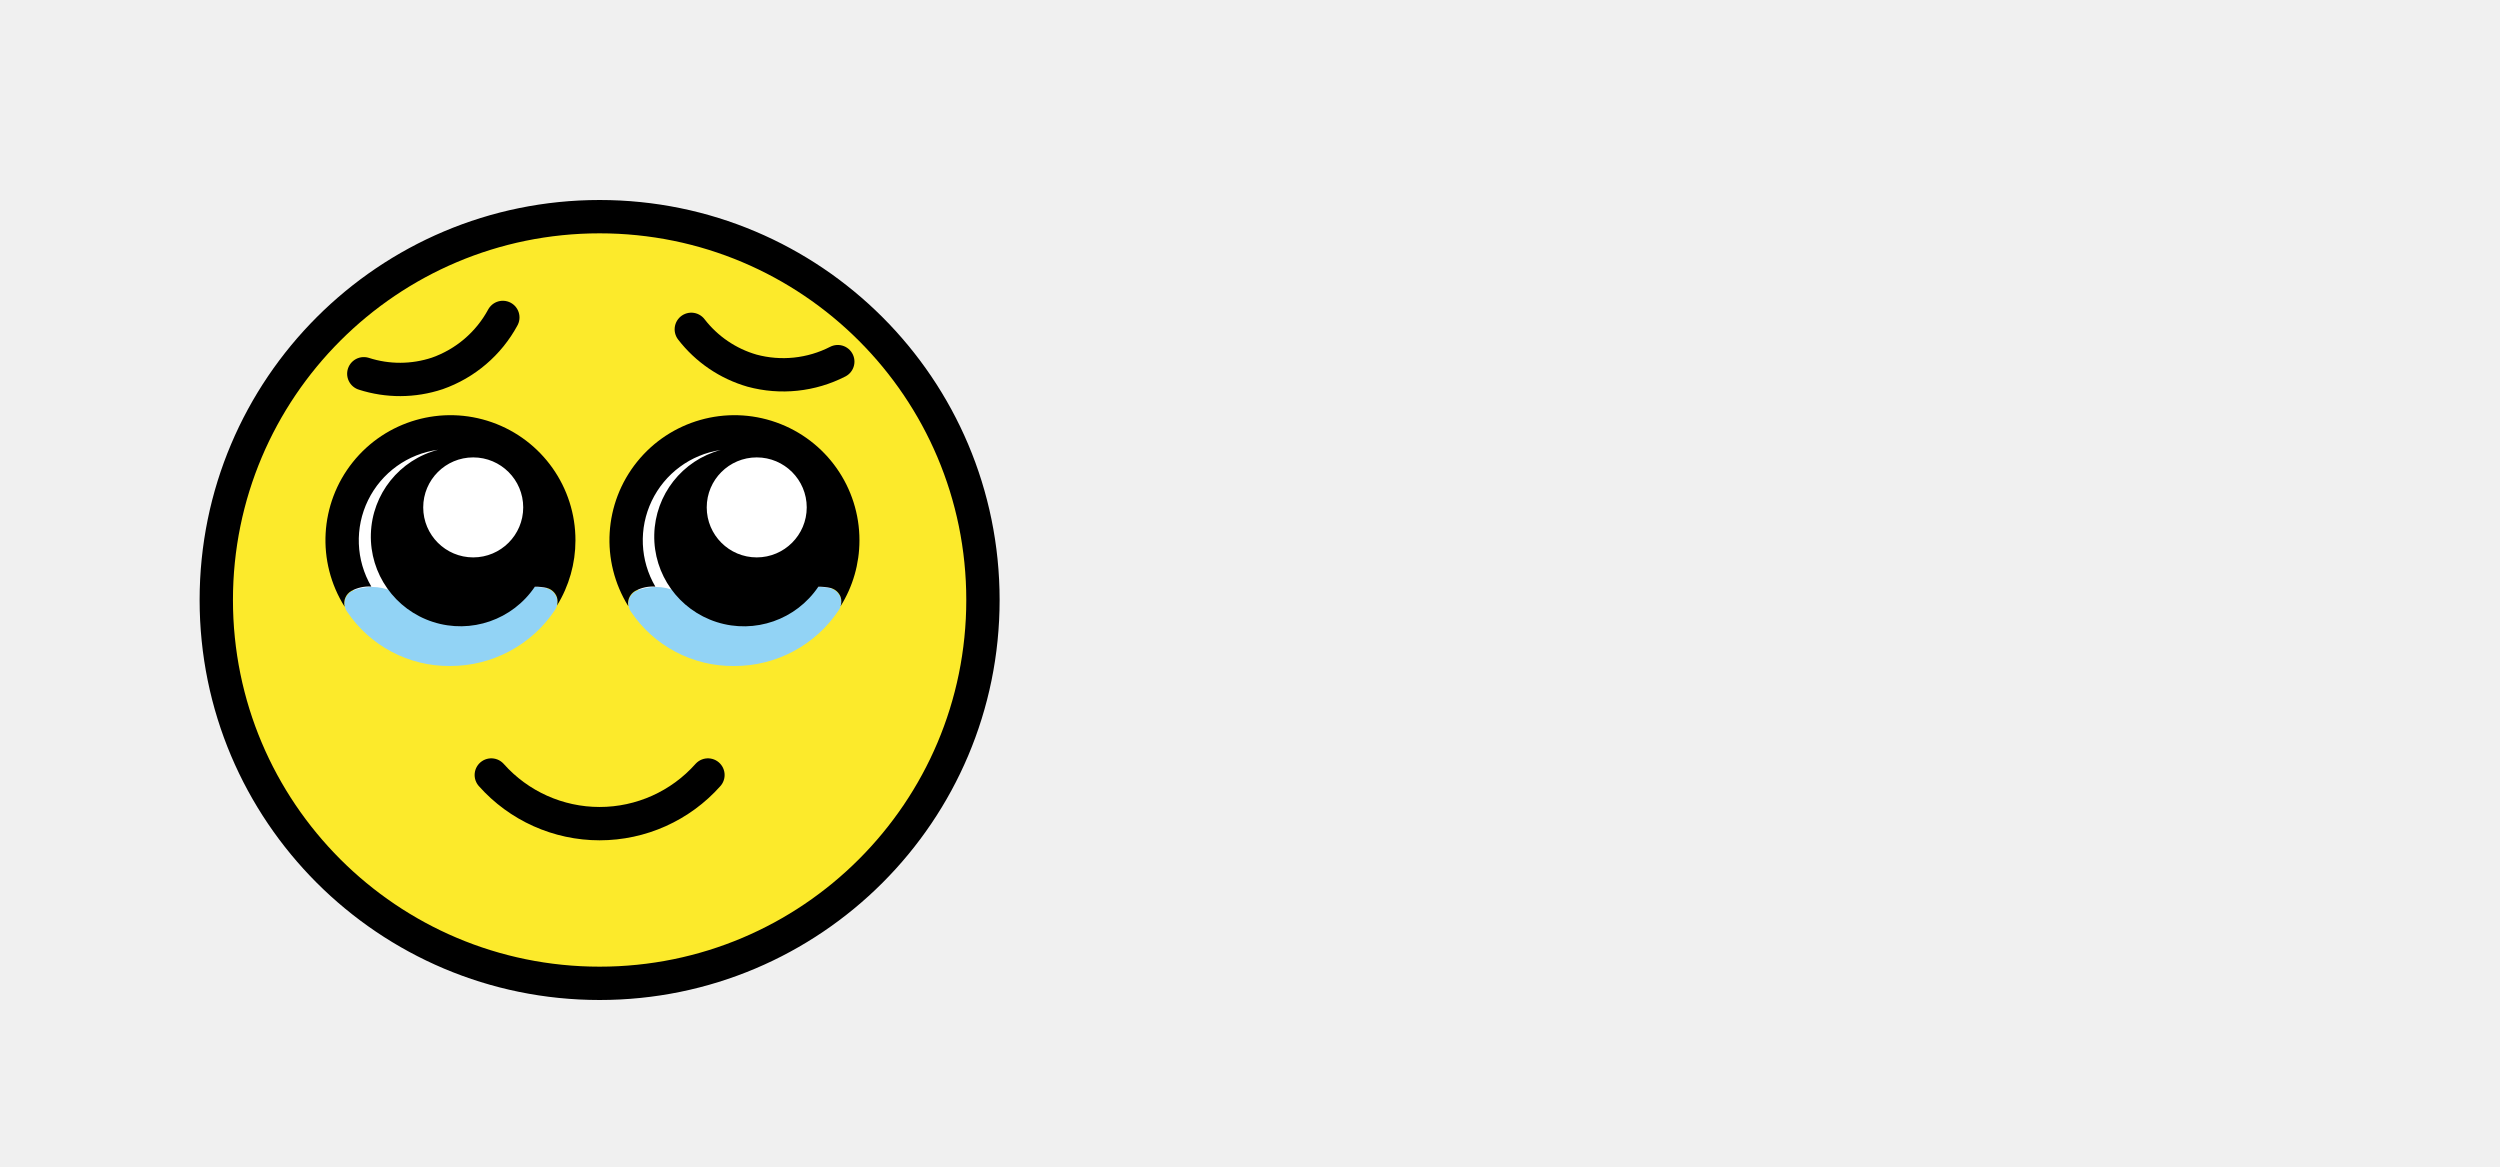
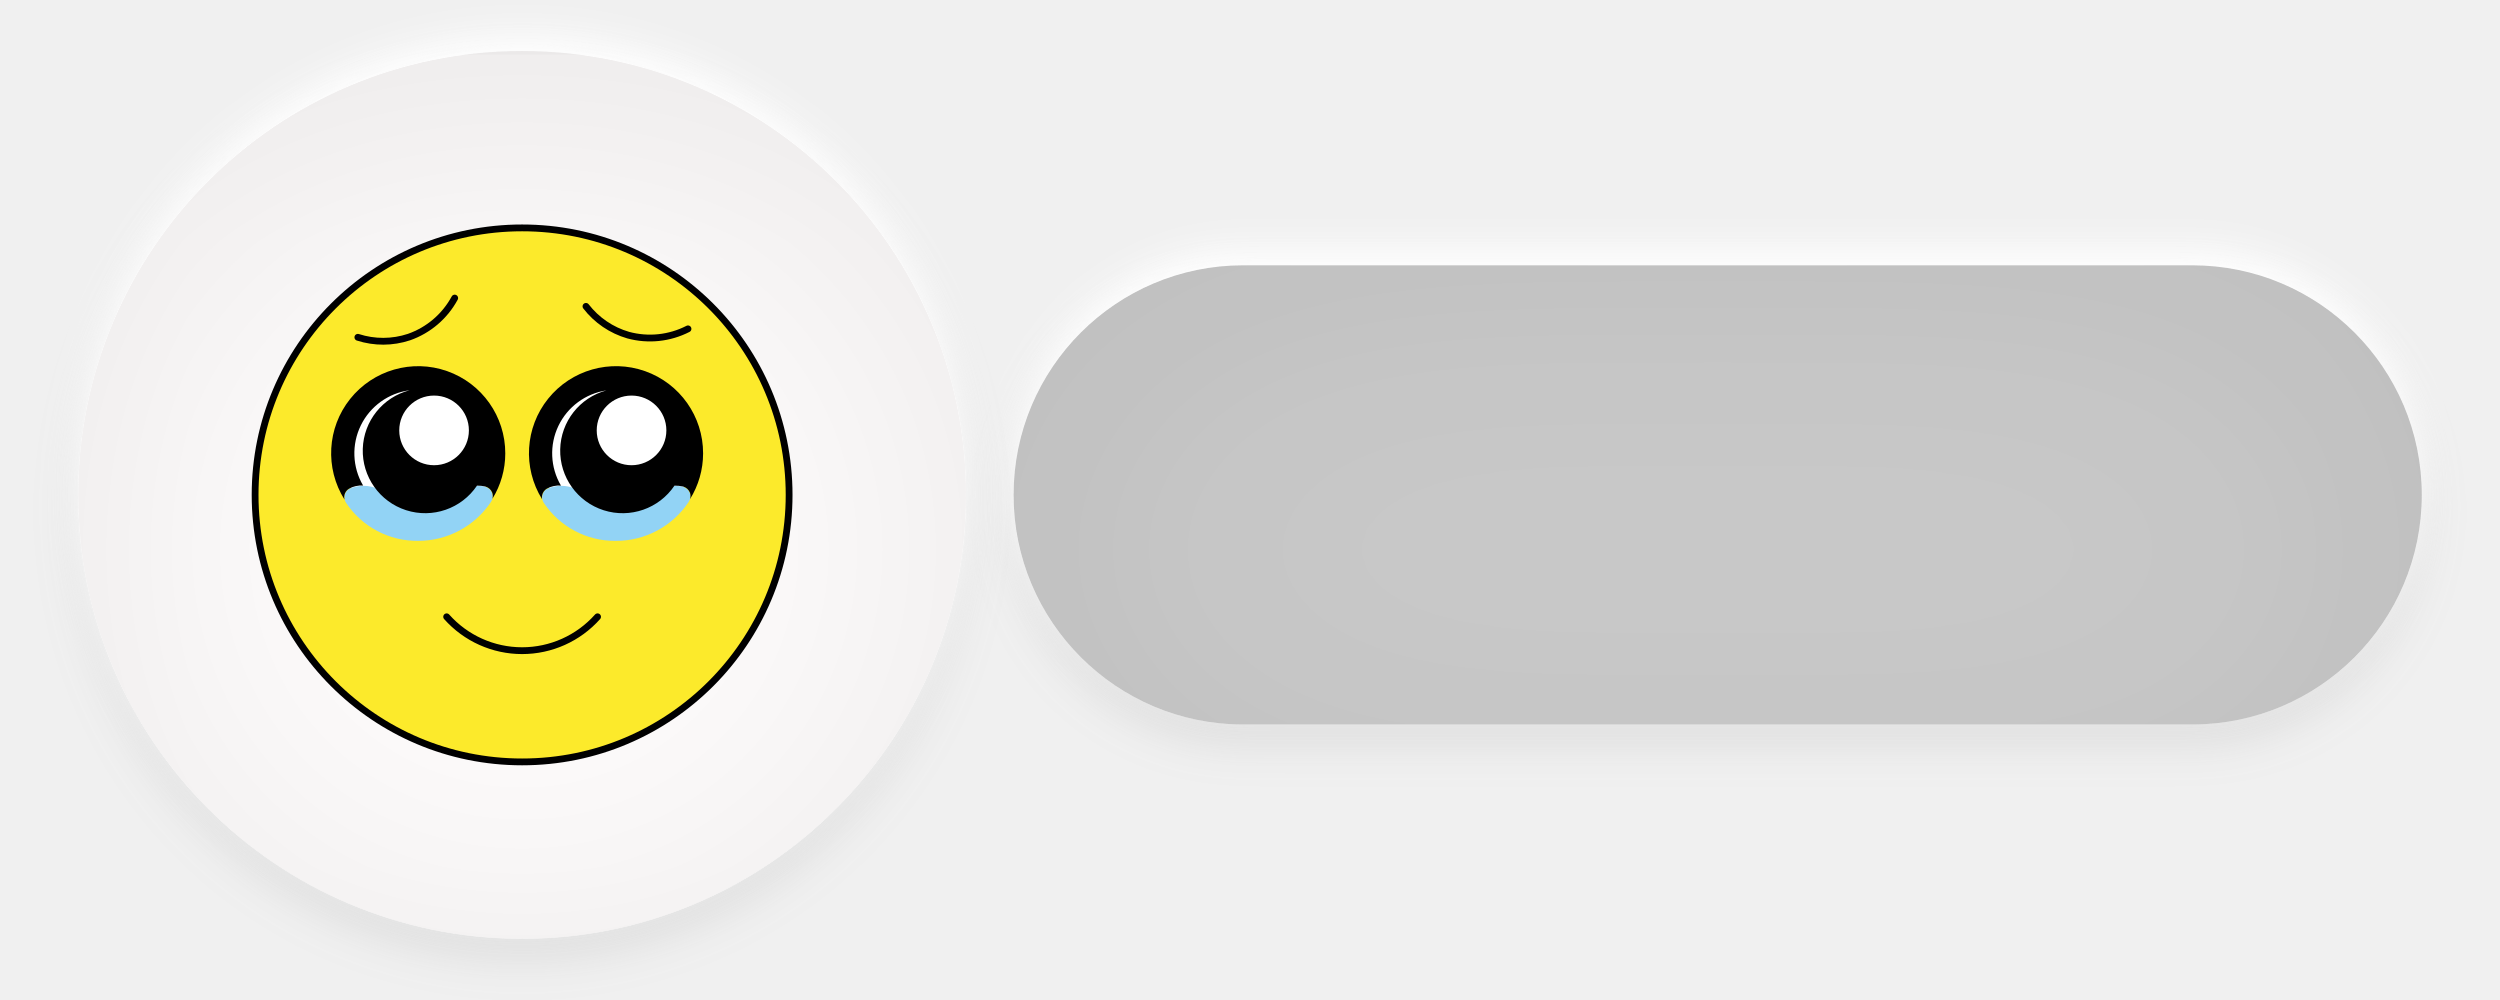
- <svg xmlns="http://www.w3.org/2000/svg" id="emoji" viewBox="0 0 150 70">
-   <rect id="my-rect" fill="#e5f9ff" x="0" y="0" rx="20" ry="20" />
-   <g>
-     <g id="line-supplement">
-       <path d="M34.527,32.43A7.5,7.5,0,1,0,20.68,36.407a.849.849,0,0,1,.405-.953A2.218,2.218,0,0,1,22.28,35.194a5.483,5.483,0,0,1,4.013-8.209,5.38,5.38,0,1,0,5.799,8.217,3.131,3.131,0,0,1,.733.078h.001a.878.878,0,0,1,.586.543.859.859,0,0,1,.006.513A7.444,7.444,0,0,0,34.527,32.43ZM28.393,33.444a3,3,0,1,1,3-3A3.001,3.001,0,0,1,28.393,33.444Z" />
-       <path d="M51.567,32.43a7.5,7.5,0,1,0-13.871,3.939.885.885,0,0,1,.006-.352.87.87,0,0,1,.413-.561,2.208,2.208,0,0,1,1.206-.259,5.482,5.482,0,0,1,3.917-8.197,5.382,5.382,0,1,0,5.862,8.204,3.198,3.198,0,0,1,.754.078.877.877,0,0,1,.587.543.861.861,0,0,1-.01.553A7.445,7.445,0,0,0,51.567,32.43ZM45.404,33.444a3,3,0,1,1,3-3A3.001,3.001,0,0,1,45.404,33.444Z" />
+ <svg xmlns="http://www.w3.org/2000/svg" xmlns:xlink="http://www.w3.org/1999/xlink" width="200px" height="80px" viewBox="0 0 715 294" version="1.1">
+   <defs>
+     <rect id="path-j9glbl8b_j-1" x="288" y="78" width="414" height="135" rx="67.5" />
+     <filter x="-5.3%" y="-17.8%" width="110.6%" height="137.8%" filterUnits="objectBoundingBox" id="filter-j9glbl8b_j-2">
+       <feOffset dx="0" dy="5" in="SourceAlpha" result="shadowOffsetOuter1" />
+       <feGaussianBlur stdDeviation="6.5" in="shadowOffsetOuter1" result="shadowBlurOuter1" />
+       <feComposite in="shadowBlurOuter1" in2="SourceAlpha" operator="out" result="shadowBlurOuter1" />
+       <feColorMatrix values="0 0 0 0 0.86   0 0 0 0 0.86   0 0 0 0 0.86  0 0 0 1 0" type="matrix" in="shadowBlurOuter1" result="shadowMatrixOuter1" />
+       <feOffset dx="0" dy="-5" in="SourceAlpha" result="shadowOffsetOuter2" />
+       <feGaussianBlur stdDeviation="5" in="shadowOffsetOuter2" result="shadowBlurOuter2" />
+       <feComposite in="shadowBlurOuter2" in2="SourceAlpha" operator="out" result="shadowBlurOuter2" />
+       <feColorMatrix values="0 0 0 0 1   0 0 0 0 1   0 0 0 0 1  0 0 0 1 0" type="matrix" in="shadowBlurOuter2" result="shadowMatrixOuter2" />
+       <feMerge>
+         <feMergeNode in="shadowMatrixOuter1" />
+         <feMergeNode in="shadowMatrixOuter2" />
+       </feMerge>
+     </filter>
+     <filter x="-19.2%" y="-60.4%" width="138.4%" height="223.0%" filterUnits="objectBoundingBox" id="filter-j9glbl8b_j-3">
+       <feGaussianBlur stdDeviation="58.5" in="SourceAlpha" result="shadowBlurInner1" />
+       <feOffset dx="0" dy="16" in="shadowBlurInner1" result="shadowOffsetInner1" />
+       <feComposite in="shadowOffsetInner1" in2="SourceAlpha" operator="arithmetic" k2="-1" k3="1" result="shadowInnerInner1" />
+       <feColorMatrix values="0 0 0 0 0   0 0 0 0 0   0 0 0 0 0  0 0 0 0.078 0" type="matrix" in="shadowInnerInner1" />
+     </filter>
+     <circle id="path-j9glbl8b_j-4" cx="143.5" cy="145.5" r="130.5" />
+     <filter x="-8.4%" y="-9.2%" width="116.9%" height="119.5%" filterUnits="objectBoundingBox" id="filter-j9glbl8b_j-5">
+       <feOffset dx="0" dy="5" in="SourceAlpha" result="shadowOffsetOuter1" />
+       <feGaussianBlur stdDeviation="6.5" in="shadowOffsetOuter1" result="shadowBlurOuter1" />
+       <feColorMatrix values="0 0 0 0 0.86   0 0 0 0 0.86   0 0 0 0 0.86  0 0 0 1 0" type="matrix" in="shadowBlurOuter1" result="shadowMatrixOuter1" />
+       <feOffset dx="0" dy="-5" in="SourceAlpha" result="shadowOffsetOuter2" />
+       <feGaussianBlur stdDeviation="5" in="shadowOffsetOuter2" result="shadowBlurOuter2" />
+       <feColorMatrix values="0 0 0 0 1   0 0 0 0 1   0 0 0 0 1  0 0 0 1 0" type="matrix" in="shadowBlurOuter2" result="shadowMatrixOuter2" />
+       <feMerge>
+         <feMergeNode in="shadowMatrixOuter1" />
+         <feMergeNode in="shadowMatrixOuter2" />
+       </feMerge>
+     </filter>
+     <filter x="-30.5%" y="-31.2%" width="160.9%" height="163.6%" filterUnits="objectBoundingBox" id="filter-j9glbl8b_j-6">
+       <feGaussianBlur stdDeviation="58.5" in="SourceAlpha" result="shadowBlurInner1" />
+       <feOffset dx="0" dy="16" in="shadowBlurInner1" result="shadowOffsetInner1" />
+       <feComposite in="shadowOffsetInner1" in2="SourceAlpha" operator="arithmetic" k2="-1" k3="1" result="shadowInnerInner1" />
+       <feColorMatrix values="0 0 0 0 0   0 0 0 0 0   0 0 0 0 0  0 0 0 0.078 0" type="matrix" in="shadowInnerInner1" />
+     </filter>
+   </defs>
+   <g id="Page-1" stroke="none" stroke-width="1" fill="none" fill-rule="evenodd">
+     <g id="Rectangle-Copy-2">
+       <use fill="black" fill-opacity="1" filter="url(#filter-j9glbl8b_j-2)" xlink:href="#path-j9glbl8b_j-1" />
+       <use fill-opacity="0.15" fill="#000000" fill-rule="evenodd" xlink:href="#path-j9glbl8b_j-1" />
+       <use fill="black" fill-opacity="1" filter="url(#filter-j9glbl8b_j-3)" xlink:href="#path-j9glbl8b_j-1" />
    </g>
-     <g id="color">
-       <circle cx="35.977" cy="36" r="23" fill="#fcea2b" />
-       <circle cx="26.977" cy="32.43" r="6.5" fill="#fff" />
-       <circle cx="44.067" cy="32.43" r="6.5" fill="#fff" />
-       <g>
-         <path fill="#92d3f5" d="M32.819,35.3a3.864,3.864,0,0,0-1.853.047,5.316,5.316,0,0,0-1.025.515c-.329.199-.738.446-1.152.652a4.304,4.304,0,0,1-3.697-.209c-.143-.076-.285-.161-.423-.243l-.044-.026a6.782,6.782,0,0,0-1.07-.555,3.046,3.046,0,0,0-2.46-.009.853.853,0,0,0-.278,1.216A7.359,7.359,0,0,0,27.004,39.96a7.532,7.532,0,0,0,6.291-3.355A.855.855,0,0,0,32.819,35.3Z" />
-         <path fill="#92d3f5" d="M50.423,35.831a.857.857,0,0,0-.573-.53,3.864,3.864,0,0,0-1.853.047,5.31,5.31,0,0,0-1.025.515c-.329.199-.738.446-1.152.652a4.303,4.303,0,0,1-3.697-.209c-.144-.076-.285-.161-.423-.243l-.044-.026a6.791,6.791,0,0,0-1.07-.555,3.051,3.051,0,0,0-2.46-.009.853.853,0,0,0-.278,1.216,7.359,7.359,0,0,0,6.189,3.272,7.508,7.508,0,0,0,6.291-3.355A.868.868,0,0,0,50.423,35.831Z" />
+     <g id="Oval-Copy-2">
+       <use fill="black" fill-opacity="1" filter="url(#filter-j9glbl8b_j-5)" xlink:href="#path-j9glbl8b_j-4" />
+       <use fill="#FFFDFD" fill-rule="evenodd" xlink:href="#path-j9glbl8b_j-4" />
+       <use fill="black" fill-opacity="1" filter="url(#filter-j9glbl8b_j-6)" xlink:href="#path-j9glbl8b_j-4" />
+     </g>
+     <g>
+       <g id="Group" transform="translate(65, 67)">
+         <g id="color" fill-rule="nonzero">
+           <circle id="Oval" fill="#FCEA2B" cx="78.5" cy="78.5" r="78.5" />
+           <circle id="Oval" fill="#FFFFFF" cx="47.783" cy="66.315" r="22.185" />
+           <circle id="Oval" fill="#FFFFFF" cx="106.112" cy="66.315" r="22.185" />
+           <g id="Group" transform="translate(26.2544, 75.802)" fill="#92D3F5">
+             <path d="M41.465,0.309 C39.376,-0.151 37.206,-0.097 35.142,0.469 C33.916,0.926 32.743,1.515 31.643,2.225 C30.519,2.905 29.123,3.749 27.71,4.452 C23.611,6.128 18.975,5.866 15.091,3.739 C14.601,3.479 14.118,3.188 13.648,2.909 L13.498,2.819 C12.339,2.08 11.117,1.447 9.846,0.926 C7.176,-0.264 4.128,-0.275 1.45,0.896 C0.752,1.301 0.253,1.978 0.073,2.764 C-0.107,3.551 0.048,4.377 0.5,5.045 C5.205,12.093 13.147,16.292 21.62,16.214 C30.245,16.24 38.309,11.939 43.092,4.762 C43.621,3.985 43.744,3.001 43.421,2.118 C43.099,1.235 42.371,0.562 41.465,0.309 Z" id="Path" />
+             <path d="M101.55,2.123 C101.226,1.241 100.499,0.568 99.594,0.314 C97.504,-0.146 95.334,-0.091 93.271,0.474 C92.044,0.931 90.871,1.52 89.771,2.23 C88.648,2.91 87.251,3.754 85.838,4.457 C81.739,6.134 77.103,5.872 73.219,3.744 C72.729,3.484 72.246,3.194 71.776,2.914 L71.626,2.824 C70.467,2.086 69.245,1.452 67.974,0.93 C65.304,-0.258 62.257,-0.269 59.578,0.9 C58.88,1.306 58.382,1.982 58.202,2.769 C58.022,3.556 58.176,4.382 58.628,5.05 C63.334,12.098 71.276,16.298 79.75,16.219 C88.379,16.26 96.449,11.956 101.221,4.767 C101.743,3.987 101.865,3.007 101.55,2.123 L101.55,2.123 Z" id="Path" />
+           </g>
+           <path d="M73.551,66.315 C73.577,55.427 66.713,45.713 56.44,42.103 C46.167,38.493 34.735,41.776 27.944,50.288 C21.153,58.799 20.489,70.675 26.29,79.89 C25.96,78.618 26.527,77.284 27.672,76.639 C28.921,75.966 30.335,75.657 31.751,75.749 C28.579,70.339 28.328,63.7 31.082,58.066 C33.836,52.432 39.229,48.552 45.446,47.732 C37.525,49.764 31.903,56.789 31.655,64.963 C31.408,73.137 36.596,80.489 44.38,82.996 C52.164,85.503 60.668,82.56 65.237,75.778 C66.078,75.769 66.918,75.858 67.738,76.045 L67.741,76.045 C68.666,76.306 69.41,76.996 69.741,77.898 C69.926,78.466 69.934,79.077 69.763,79.649 C72.237,75.642 73.548,71.025 73.551,66.315 L73.551,66.315 Z M52.616,69.776 C46.961,69.776 42.377,65.192 42.377,59.537 C42.377,53.882 46.961,49.298 52.616,49.298 C58.271,49.298 62.855,53.882 62.855,59.537 C62.853,65.191 58.27,69.774 52.616,69.776 L52.616,69.776 Z" id="Shape" fill="#000000" />
+           <path d="M131.709,66.315 C131.737,55.445 124.896,45.743 114.648,42.117 C104.4,38.492 92.98,41.735 86.166,50.205 C79.352,58.675 78.631,70.525 84.368,79.758 C84.295,79.361 84.302,78.952 84.39,78.558 C84.572,77.75 85.083,77.056 85.799,76.641 C87.059,75.962 88.487,75.656 89.914,75.758 C86.768,70.398 86.488,63.825 89.168,58.217 C91.848,52.61 97.138,48.699 103.285,47.78 C95.413,49.9 89.88,56.956 89.698,65.107 C89.517,73.258 94.73,80.553 102.5,83.021 C110.27,85.49 118.738,82.542 123.294,75.781 C124.159,75.768 125.022,75.857 125.866,76.048 C126.793,76.308 127.538,76.997 127.869,77.901 C128.066,78.517 128.054,79.181 127.835,79.789 C130.364,75.75 131.707,71.081 131.709,66.315 Z M110.674,69.776 C105.019,69.776 100.435,65.192 100.435,59.537 C100.435,53.882 105.019,49.298 110.674,49.298 C116.329,49.298 120.913,53.882 120.913,59.537 C120.911,65.191 116.328,69.774 110.674,69.776 Z" id="Shape" fill="#000000" />
+         </g>
+         <g id="line" stroke="#000000" stroke-width="2">
+           <circle id="Oval" cx="78.5" cy="78.5" r="78.5" />
+           <path d="M58.68,20.634 C55.784,25.994 50.995,30.082 45.246,32.101 C40.368,33.722 35.1,33.744 30.208,32.165" id="Path" stroke-linecap="round" stroke-linejoin="round" />
+           <path d="M127.272,29.685 C121.851,32.465 115.588,33.124 109.707,31.532 C104.769,30.106 100.413,27.142 97.273,23.072" id="Path" stroke-linecap="round" stroke-linejoin="round" />
+           <path d="M100.685,114.337 C95.052,120.674 86.978,124.299 78.5,124.299 C70.022,124.299 61.948,120.674 56.315,114.337" id="Path" stroke-linecap="round" stroke-linejoin="round" />
+         </g>
      </g>
-       <path d="M34.527,32.43A7.5,7.5,0,1,0,20.68,36.407a.849.849,0,0,1,.405-.953A2.218,2.218,0,0,1,22.28,35.194a5.483,5.483,0,0,1,4.013-8.209,5.38,5.38,0,1,0,5.799,8.217,3.131,3.131,0,0,1,.733.078h.001a.878.878,0,0,1,.586.543.859.859,0,0,1,.006.513A7.444,7.444,0,0,0,34.527,32.43ZM28.393,33.444a3,3,0,1,1,3-3A3.001,3.001,0,0,1,28.393,33.444Z" />
-       <path d="M51.567,32.43a7.5,7.5,0,1,0-13.871,3.939.885.885,0,0,1,.006-.352.87.87,0,0,1,.413-.561,2.208,2.208,0,0,1,1.206-.259,5.482,5.482,0,0,1,3.917-8.197,5.382,5.382,0,1,0,5.862,8.204,3.198,3.198,0,0,1,.754.078.877.877,0,0,1,.587.543.861.861,0,0,1-.01.553A7.445,7.445,0,0,0,51.567,32.43ZM45.404,33.444a3,3,0,1,1,3-3A3.001,3.001,0,0,1,45.404,33.444Z" />
+       <animateTransform id="animate" attributeName="transform" attributeType="XML" type="rotate" from="0 143.5 145.5" to="360 143.5 145.5" dur="2s" repeatCount="indefinite" />
    </g>
-     <g id="line">
-       <circle cx="35.977" cy="36" r="23" fill="none" stroke="#000" stroke-miterlimit="10" stroke-width="2" />
-       <path fill="none" stroke="#000" stroke-linecap="round" stroke-linejoin="round" stroke-width="2" d="M30.17,19.046a7.177,7.177,0,0,1-3.936,3.36,7.08,7.08,0,0,1-4.406.019" />
-       <path fill="none" stroke="#000" stroke-linecap="round" stroke-linejoin="round" stroke-width="2" d="M50.267,21.698a7.172,7.172,0,0,1-5.146.541A7.085,7.085,0,0,1,41.478,19.76" />
-       <path fill="none" stroke="#000" stroke-linecap="round" stroke-linejoin="round" stroke-width="2" d="M42.477,46.5a8.697,8.697,0,0,1-13,0" />
-     </g>
-     <animateTransform id="animate" attributeName="transform" attributeType="XML" type="rotate" from="0 36 36" to="360 36 36" dur="2s" repeatCount="indefinite" />
  </g>
-   <text id="my-text" />
</svg>
